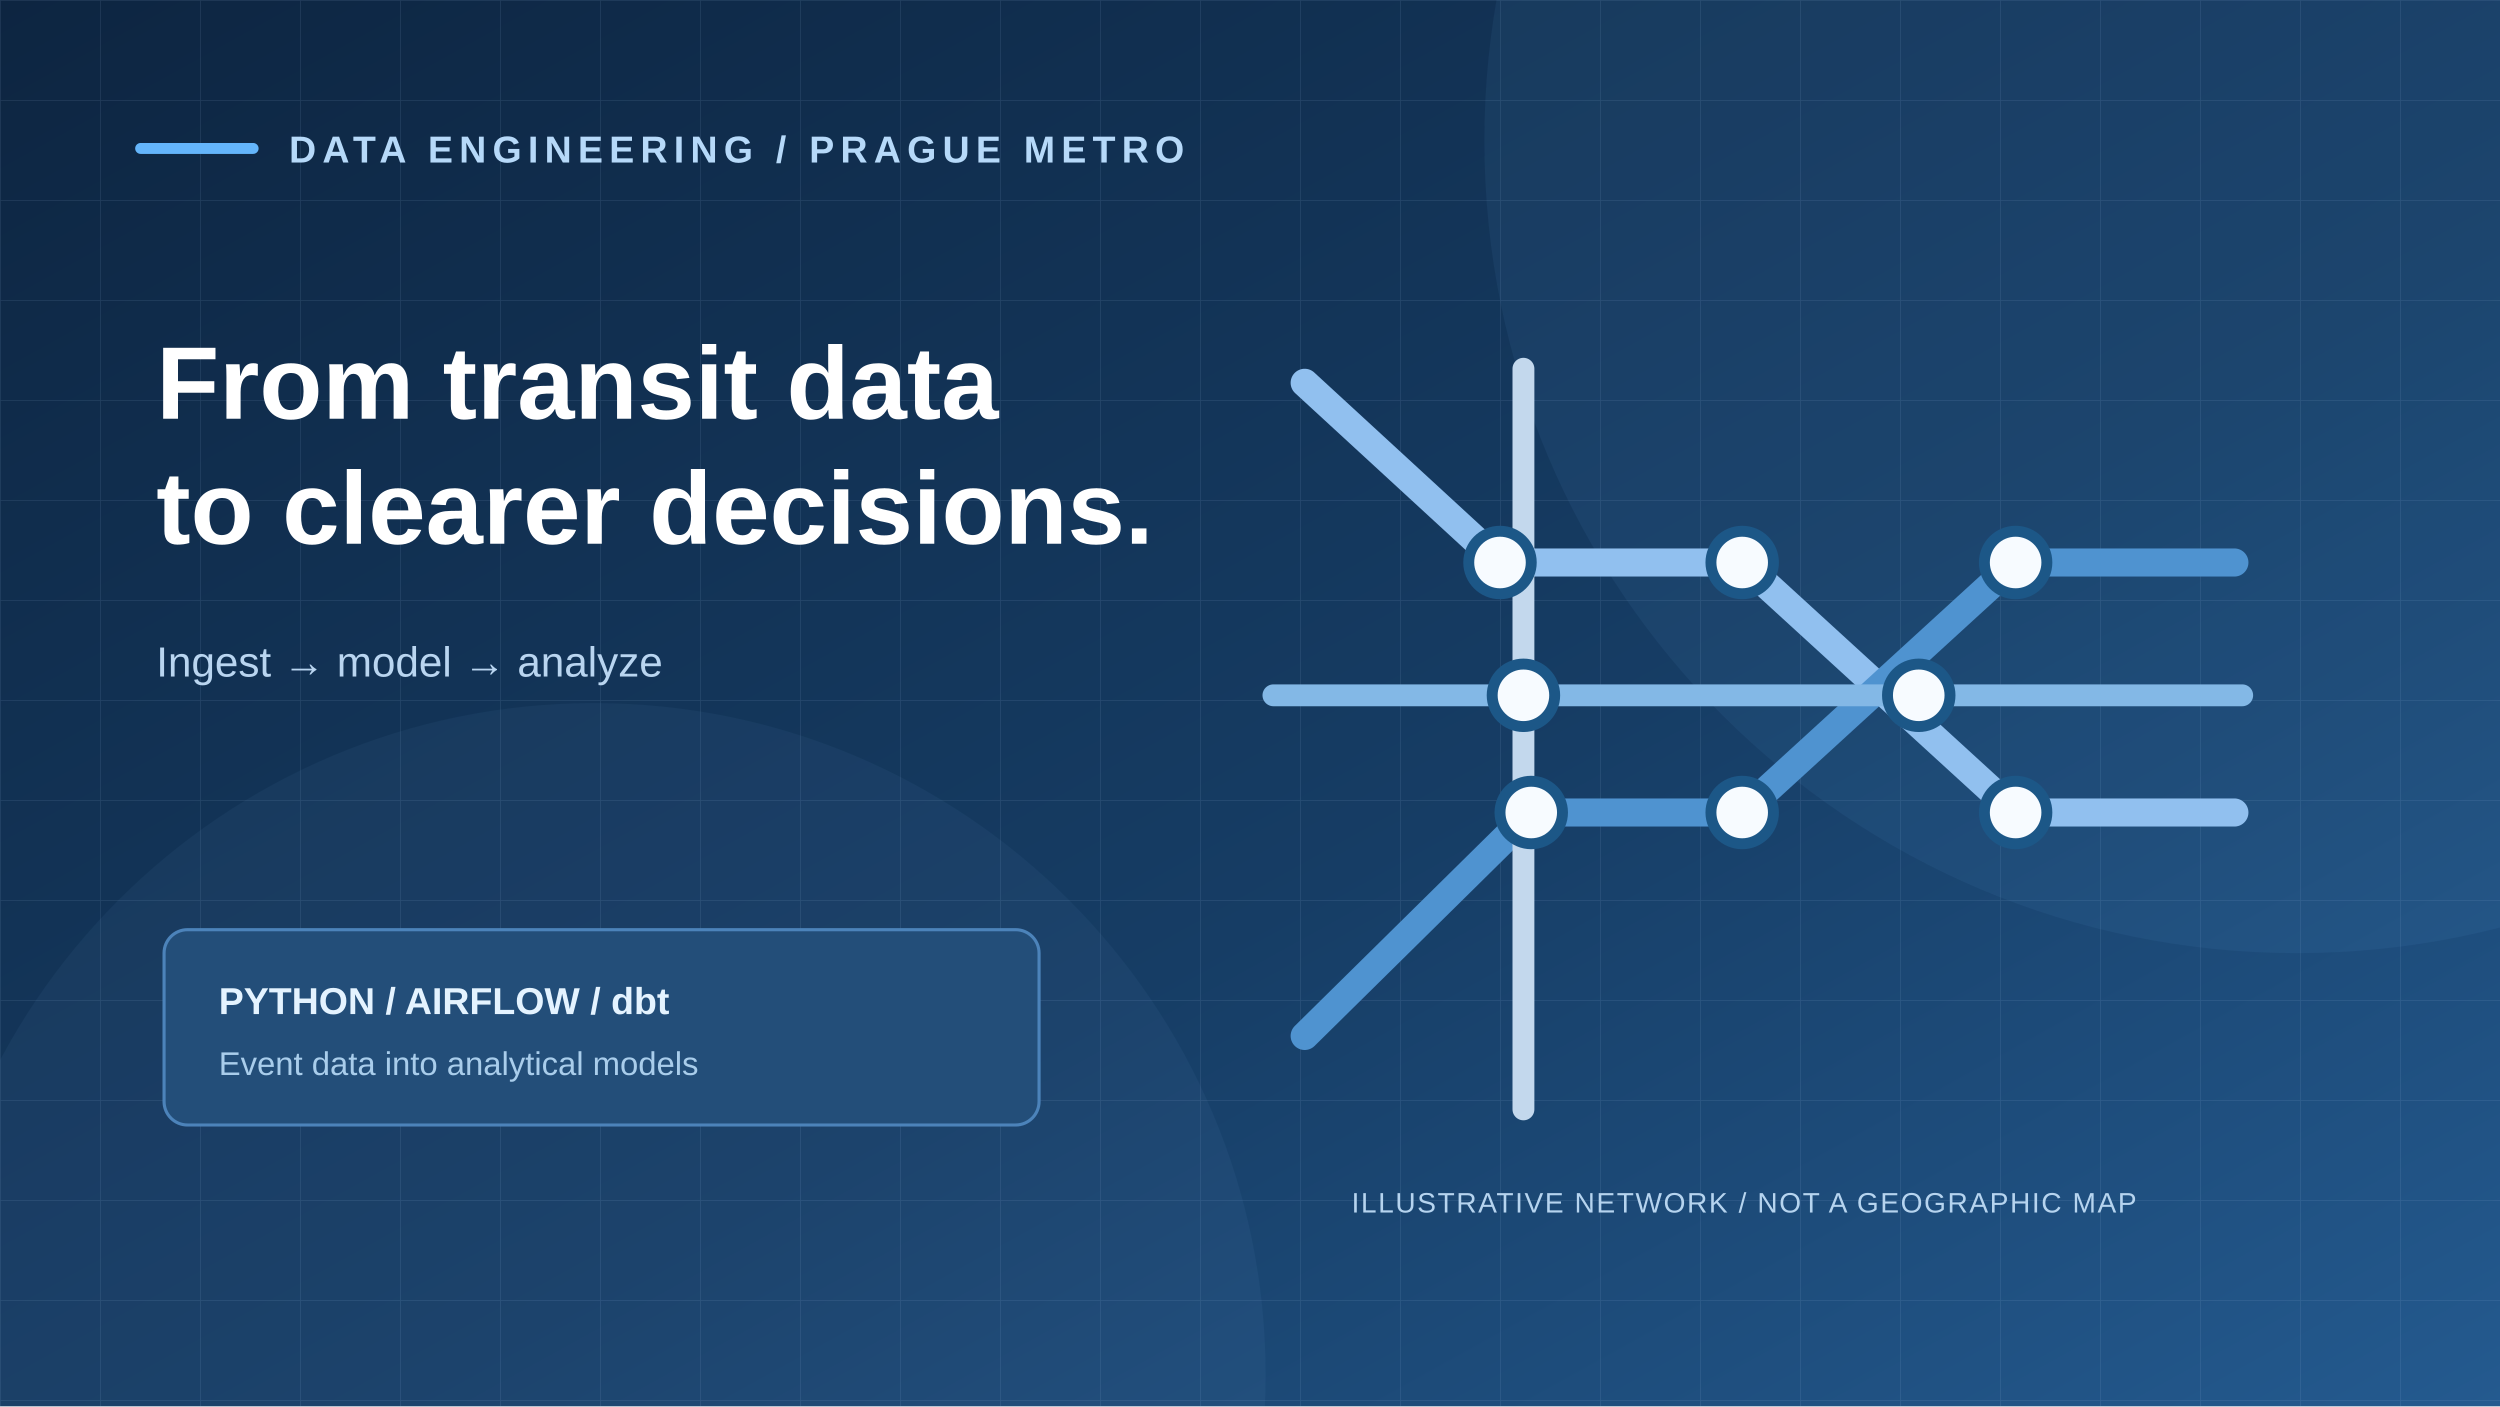
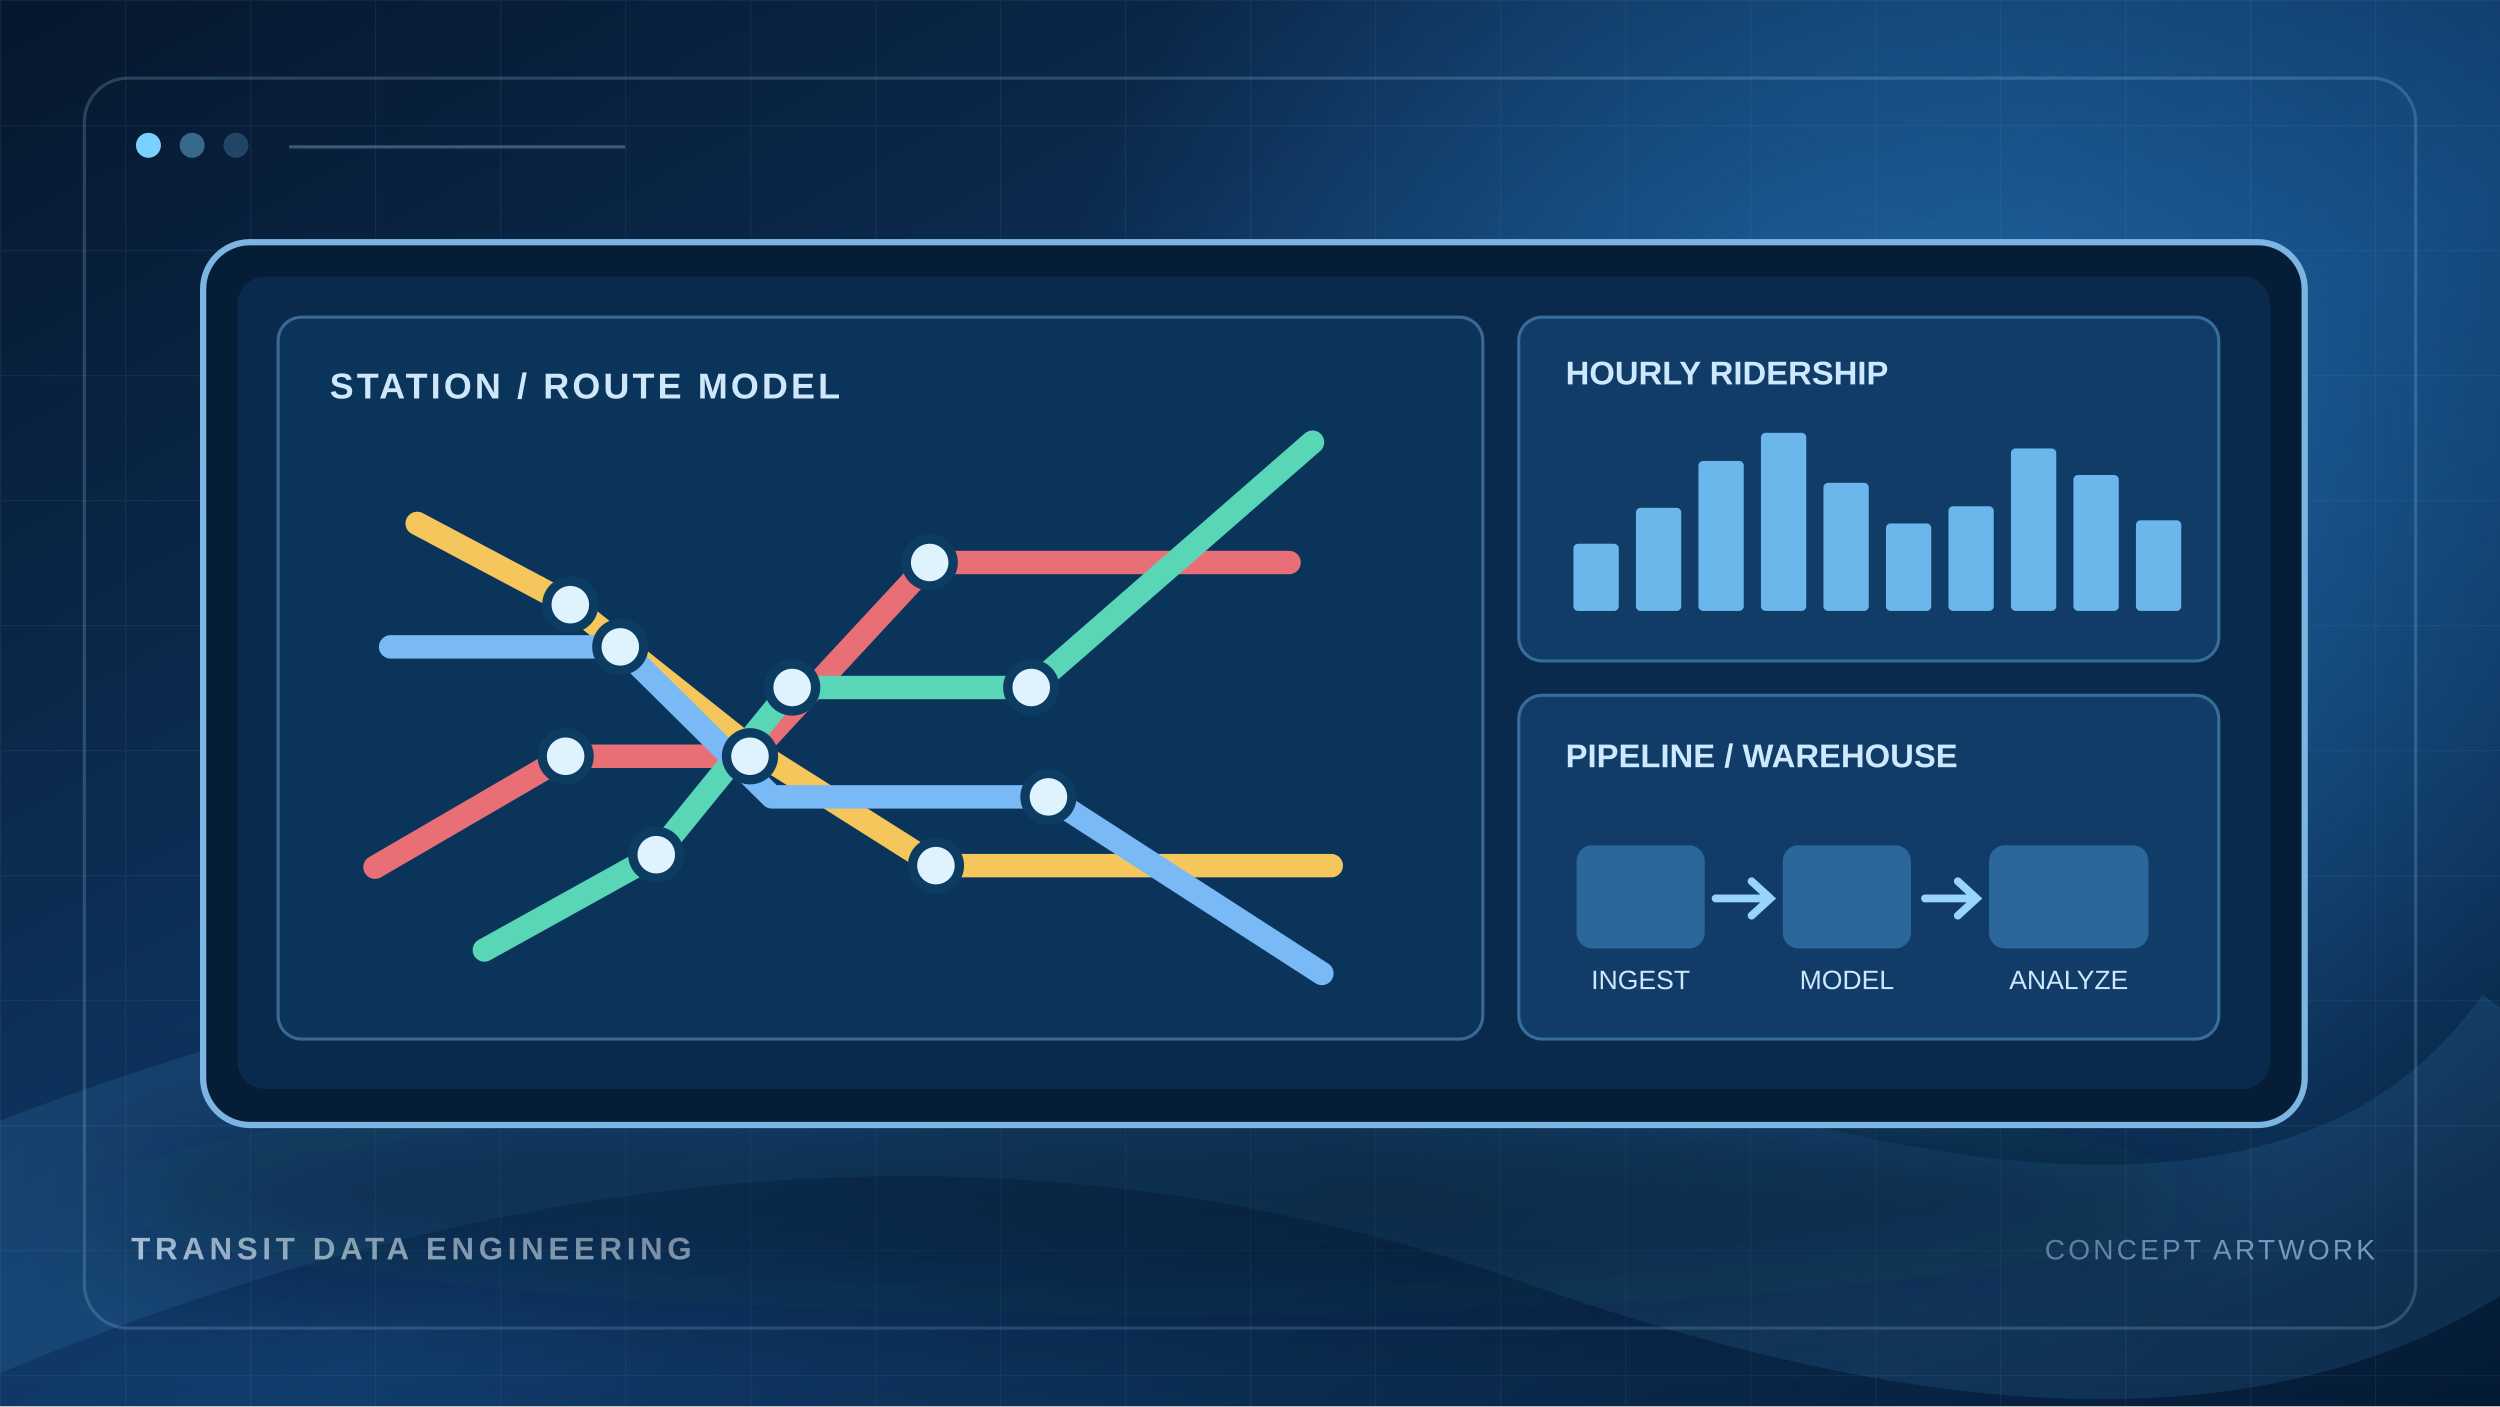
- <svg xmlns="http://www.w3.org/2000/svg" viewBox="0 0 1600 900" role="img" aria-label="DATA ENGINEERING  /  PRAGUE METRO">
+ <svg xmlns="http://www.w3.org/2000/svg" viewBox="0 0 1600 900" role="img" aria-label="Transit data engineering conceptual portfolio artwork">
  <defs>
    <linearGradient id="bg" x1="0" y1="0" x2="1" y2="1">
-       <stop stop-color="#0d2541" />
-       <stop offset=".58" stop-color="#163d65" />
-       <stop offset="1" stop-color="#245a8f" />
+       <stop stop-color="#06172d" />
+       <stop offset=".56" stop-color="#103c6c" />
+       <stop offset="1" stop-color="#041a33" />
    </linearGradient>
+     <radialGradient id="glow">
+       <stop stop-color="#2f92e4" stop-opacity=".53" />
+       <stop offset="1" stop-color="#2f92e4" stop-opacity="0" />
+     </radialGradient>
    <linearGradient id="glass" x1="0" y1="0" x2="1" y2="1">
-       <stop stop-color="#ffffff" />
-       <stop offset="1" stop-color="#dbeafb" />
+       <stop stop-color="#1c517e" />
+       <stop offset="1" stop-color="#092643" />
    </linearGradient>
-     <pattern id="grid" width="64" height="64" patternUnits="userSpaceOnUse">
-       <path d="M64 0H0V64" fill="none" stroke="#a5c7eb" stroke-width="1" opacity=".13" />
+     <linearGradient id="panel" x1="0" y1="0" x2="0" y2="1">
+       <stop stop-color="#f7fbff" />
+       <stop offset="1" stop-color="#dceafb" />
+     </linearGradient>
+     <linearGradient id="blue" x1="0" y1="0" x2="1" y2="1">
+       <stop stop-color="#7fceff" />
+       <stop offset="1" stop-color="#176db9" />
+     </linearGradient>
+     <filter id="shadow" x="-50%" y="-50%" width="200%" height="200%">
+       <feGaussianBlur stdDeviation="20" />
+     </filter>
+     <filter id="soft" x="-50%" y="-50%" width="200%" height="200%">
+       <feGaussianBlur stdDeviation="38" />
+     </filter>
+     <pattern id="grid" width="80" height="80" patternUnits="userSpaceOnUse">
+       <path d="M 80 0 L 0 0 0 80" fill="none" stroke="#a2c7e8" stroke-opacity=".075" stroke-width="1.5" />
    </pattern>
-     <filter id="shadow" x="-30%" y="-30%" width="160%" height="160%">
-       <feDropShadow dx="0" dy="18" stdDeviation="28" flood-color="#061526" flood-opacity=".28" />
-     </filter>
  </defs>
  <rect width="1600" height="900" fill="url(#bg)" />
  <rect width="1600" height="900" fill="url(#grid)" />
-   <circle cx="1470" cy="90" r="520" fill="#6daff0" opacity=".07" />
-   <circle cx="380" cy="880" r="430" fill="#8bc9ff" opacity=".05" />
-   <path d="M90 95h72" stroke="#64b5fb" stroke-width="7" stroke-linecap="round" />
-   <text x="185" y="104" fill="#b6d9f9" font-family="Arial,Helvetica,sans-serif" font-size="24" font-weight="700" letter-spacing="4">DATA ENGINEERING  /  PRAGUE METRO</text>
-   <text x="100" y="268" fill="#fff" font-family="Arial,Helvetica,sans-serif" font-size="66" font-weight="600">From transit data</text>
-   <text x="100" y="348" fill="#fff" font-family="Arial,Helvetica,sans-serif" font-size="66" font-weight="600">to clearer decisions.</text>
-   <text x="100" y="433" fill="#b9d5f0" font-family="Arial,Helvetica,sans-serif" font-size="27" font-weight="500">Ingest  →  model  →  analyze</text>
-   <g>
-     <path d="M835 245L960 360 1115 360 1290 520 1430 520" stroke="#91c0ef" stroke-width="18" stroke-linecap="round" stroke-linejoin="round" fill="none" />
-     <path d="M835 663L980 520 1115 520 1290 360 1430 360" stroke="#4f93d0" stroke-width="18" stroke-linecap="round" stroke-linejoin="round" fill="none" />
-     <path d="M975 236V710" stroke="#c3d8ed" stroke-width="14" stroke-linecap="round" fill="none" />
-     <path d="M815 445H1435" stroke="#83b8e6" stroke-width="14" stroke-linecap="round" fill="none" />
-     <g fill="#f7fbff" stroke="#1c5787" stroke-width="7">
-       <circle cx="960" cy="360" r="20" />
-       <circle cx="1115" cy="360" r="20" />
-       <circle cx="1290" cy="520" r="20" />
-       <circle cx="980" cy="520" r="20" />
-       <circle cx="1115" cy="520" r="20" />
-       <circle cx="1290" cy="360" r="20" />
-       <circle cx="975" cy="445" r="20" />
-       <circle cx="1228" cy="445" r="20" />
+   <circle cx="1230" cy="310" r="560" fill="url(#glow)" />
+   <path d="M-30 810Q520 580 1000 750T1650 680" fill="none" stroke="#58b1f5" stroke-opacity=".12" stroke-width="150" />
+   <rect x="54" y="50" width="1492" height="800" rx="28" fill="none" stroke="#a5d1ef" stroke-opacity=".22" stroke-width="2" />
+   <circle cx="95" cy="93" r="8" fill="#7ad0ff" />
+   <circle cx="123" cy="93" r="8" fill="#7ad0ff" opacity=".42" />
+   <circle cx="151" cy="93" r="8" fill="#7ad0ff" opacity=".22" />
+   <path d="M185 94H400" stroke="#a1c9e9" stroke-opacity=".35" stroke-width="2" />
+   <text x="84" y="806" fill="#d4eaff" opacity=".85" font-family="Arial, sans-serif" font-size="20" font-weight="700" letter-spacing="3">TRANSIT DATA ENGINEERING</text>
+   <text x="1520" y="806" text-anchor="end" fill="#93bce0" opacity=".75" font-family="Arial, sans-serif" font-size="18" letter-spacing="2">CONCEPT ARTWORK</text>
+   <g transform="translate(130 155)">
+     <ellipse cx="610" cy="610" rx="670" ry="76" fill="#020916" opacity=".4" filter="url(#soft)" />
+     <rect x="0" y="0" width="1345" height="565" rx="30" fill="#061d37" stroke="#7cb5e1" stroke-width="4" />
+     <rect x="22" y="22" width="1301" height="520" rx="18" fill="#092a4d" />
+     <rect x="48" y="48" width="771" height="462" rx="15" fill="#0b345b" stroke="#3e6791" stroke-width="2" />
+     <text x="81" y="100" font-family="Arial,sans-serif" font-size="23" font-weight="700" fill="#cfe7fa" letter-spacing="2">STATION / ROUTE MODEL</text>
+     <g fill="none" stroke-width="15" stroke-linecap="round" stroke-linejoin="round">
+       <path d="M110 400L232 329L350 329L465 205L695 205" stroke="#e96f76" />
+       <path d="M137 180L235 232L352 325L469 399L722 399" stroke="#f4c65c" />
+       <path d="M180 453L290 392L377 285L530 285L710 128" stroke="#59d6b5" />
+       <path d="M120 259L267 259L364 355L541 355L716 468" stroke="#79b9f6" />
    </g>
+     <g fill="#dff3ff" stroke="#0c3c61" stroke-width="6">
+       <circle cx="232" cy="329" r="15" />
+       <circle cx="350" cy="329" r="15" />
+       <circle cx="465" cy="205" r="15" />
+       <circle cx="235" cy="232" r="15" />
+       <circle cx="469" cy="399" r="15" />
+       <circle cx="290" cy="392" r="15" />
+       <circle cx="377" cy="285" r="15" />
+       <circle cx="530" cy="285" r="15" />
+       <circle cx="267" cy="259" r="15" />
+       <circle cx="541" cy="355" r="15" />
+     </g>
+     <rect x="842" y="48" width="448" height="220" rx="15" fill="#113c67" stroke="#376d9b" stroke-width="2" />
+     <text x="872" y="91" font-family="Arial,sans-serif" font-size="21" font-weight="700" fill="#cde9ff">HOURLY RIDERSHIP</text>
+     <g fill="#6bb7ec">
+       <rect x="877" y="193" width="29" height="43" rx="3" />
+       <rect x="917" y="170" width="29" height="66" rx="3" />
+       <rect x="957" y="140" width="29" height="96" rx="3" />
+       <rect x="997" y="122" width="29" height="114" rx="3" />
+       <rect x="1037" y="154" width="29" height="82" rx="3" />
+       <rect x="1077" y="180" width="29" height="56" rx="3" />
+       <rect x="1117" y="169" width="29" height="67" rx="3" />
+       <rect x="1157" y="132" width="29" height="104" rx="3" />
+       <rect x="1197" y="149" width="29" height="87" rx="3" />
+       <rect x="1237" y="178" width="29" height="58" rx="3" />
+     </g>
+     <rect x="842" y="290" width="448" height="220" rx="15" fill="#113c67" stroke="#376d9b" stroke-width="2" />
+     <text x="872" y="336" font-family="Arial,sans-serif" font-size="21" font-weight="700" fill="#cde9ff">PIPELINE / WAREHOUSE</text>
+     <g>
+       <rect x="879" y="386" width="82" height="66" rx="10" fill="#2b679b" />
+       <rect x="1011" y="386" width="82" height="66" rx="10" fill="#2b679b" />
+       <rect x="1143" y="386" width="102" height="66" rx="10" fill="#2b679b" />
+     </g>
+     <g stroke="#99d4ff" fill="none" stroke-width="5" stroke-linecap="round">
+       <path d="M968 420h35m-12-11 12 11-12 11" />
+       <path d="M1102 420h33m-12-11 12 11-12 11" />
+     </g>
+     <text x="920" y="478" text-anchor="middle" font-family="Arial,sans-serif" font-size="17" fill="#cde7fd">INGEST</text>
+     <text x="1052" y="478" text-anchor="middle" font-family="Arial,sans-serif" font-size="17" fill="#cde7fd">MODEL</text>
+     <text x="1194" y="478" text-anchor="middle" font-family="Arial,sans-serif" font-size="17" fill="#cde7fd">ANALYZE</text>
  </g>
-   <rect x="105" y="595" width="560" height="125" rx="15" fill="#234e79" stroke="#4c83ba" stroke-width="2" />
-   <text x="140" y="649" fill="#e4f3ff" font-family="Arial,Helvetica,sans-serif" font-size="24" font-weight="600">PYTHON   /   AIRFLOW   /   dbt</text>
-   <text x="140" y="688" fill="#a9cdeb" font-family="Arial,Helvetica,sans-serif" font-size="21" font-weight="400">Event data into analytical models</text>
-   <text x="865" y="776" fill="#b6d4ef" font-family="Arial,Helvetica,sans-serif" font-size="18" font-weight="500" letter-spacing="1">ILLUSTRATIVE NETWORK / NOT A GEOGRAPHIC MAP</text>
</svg>
